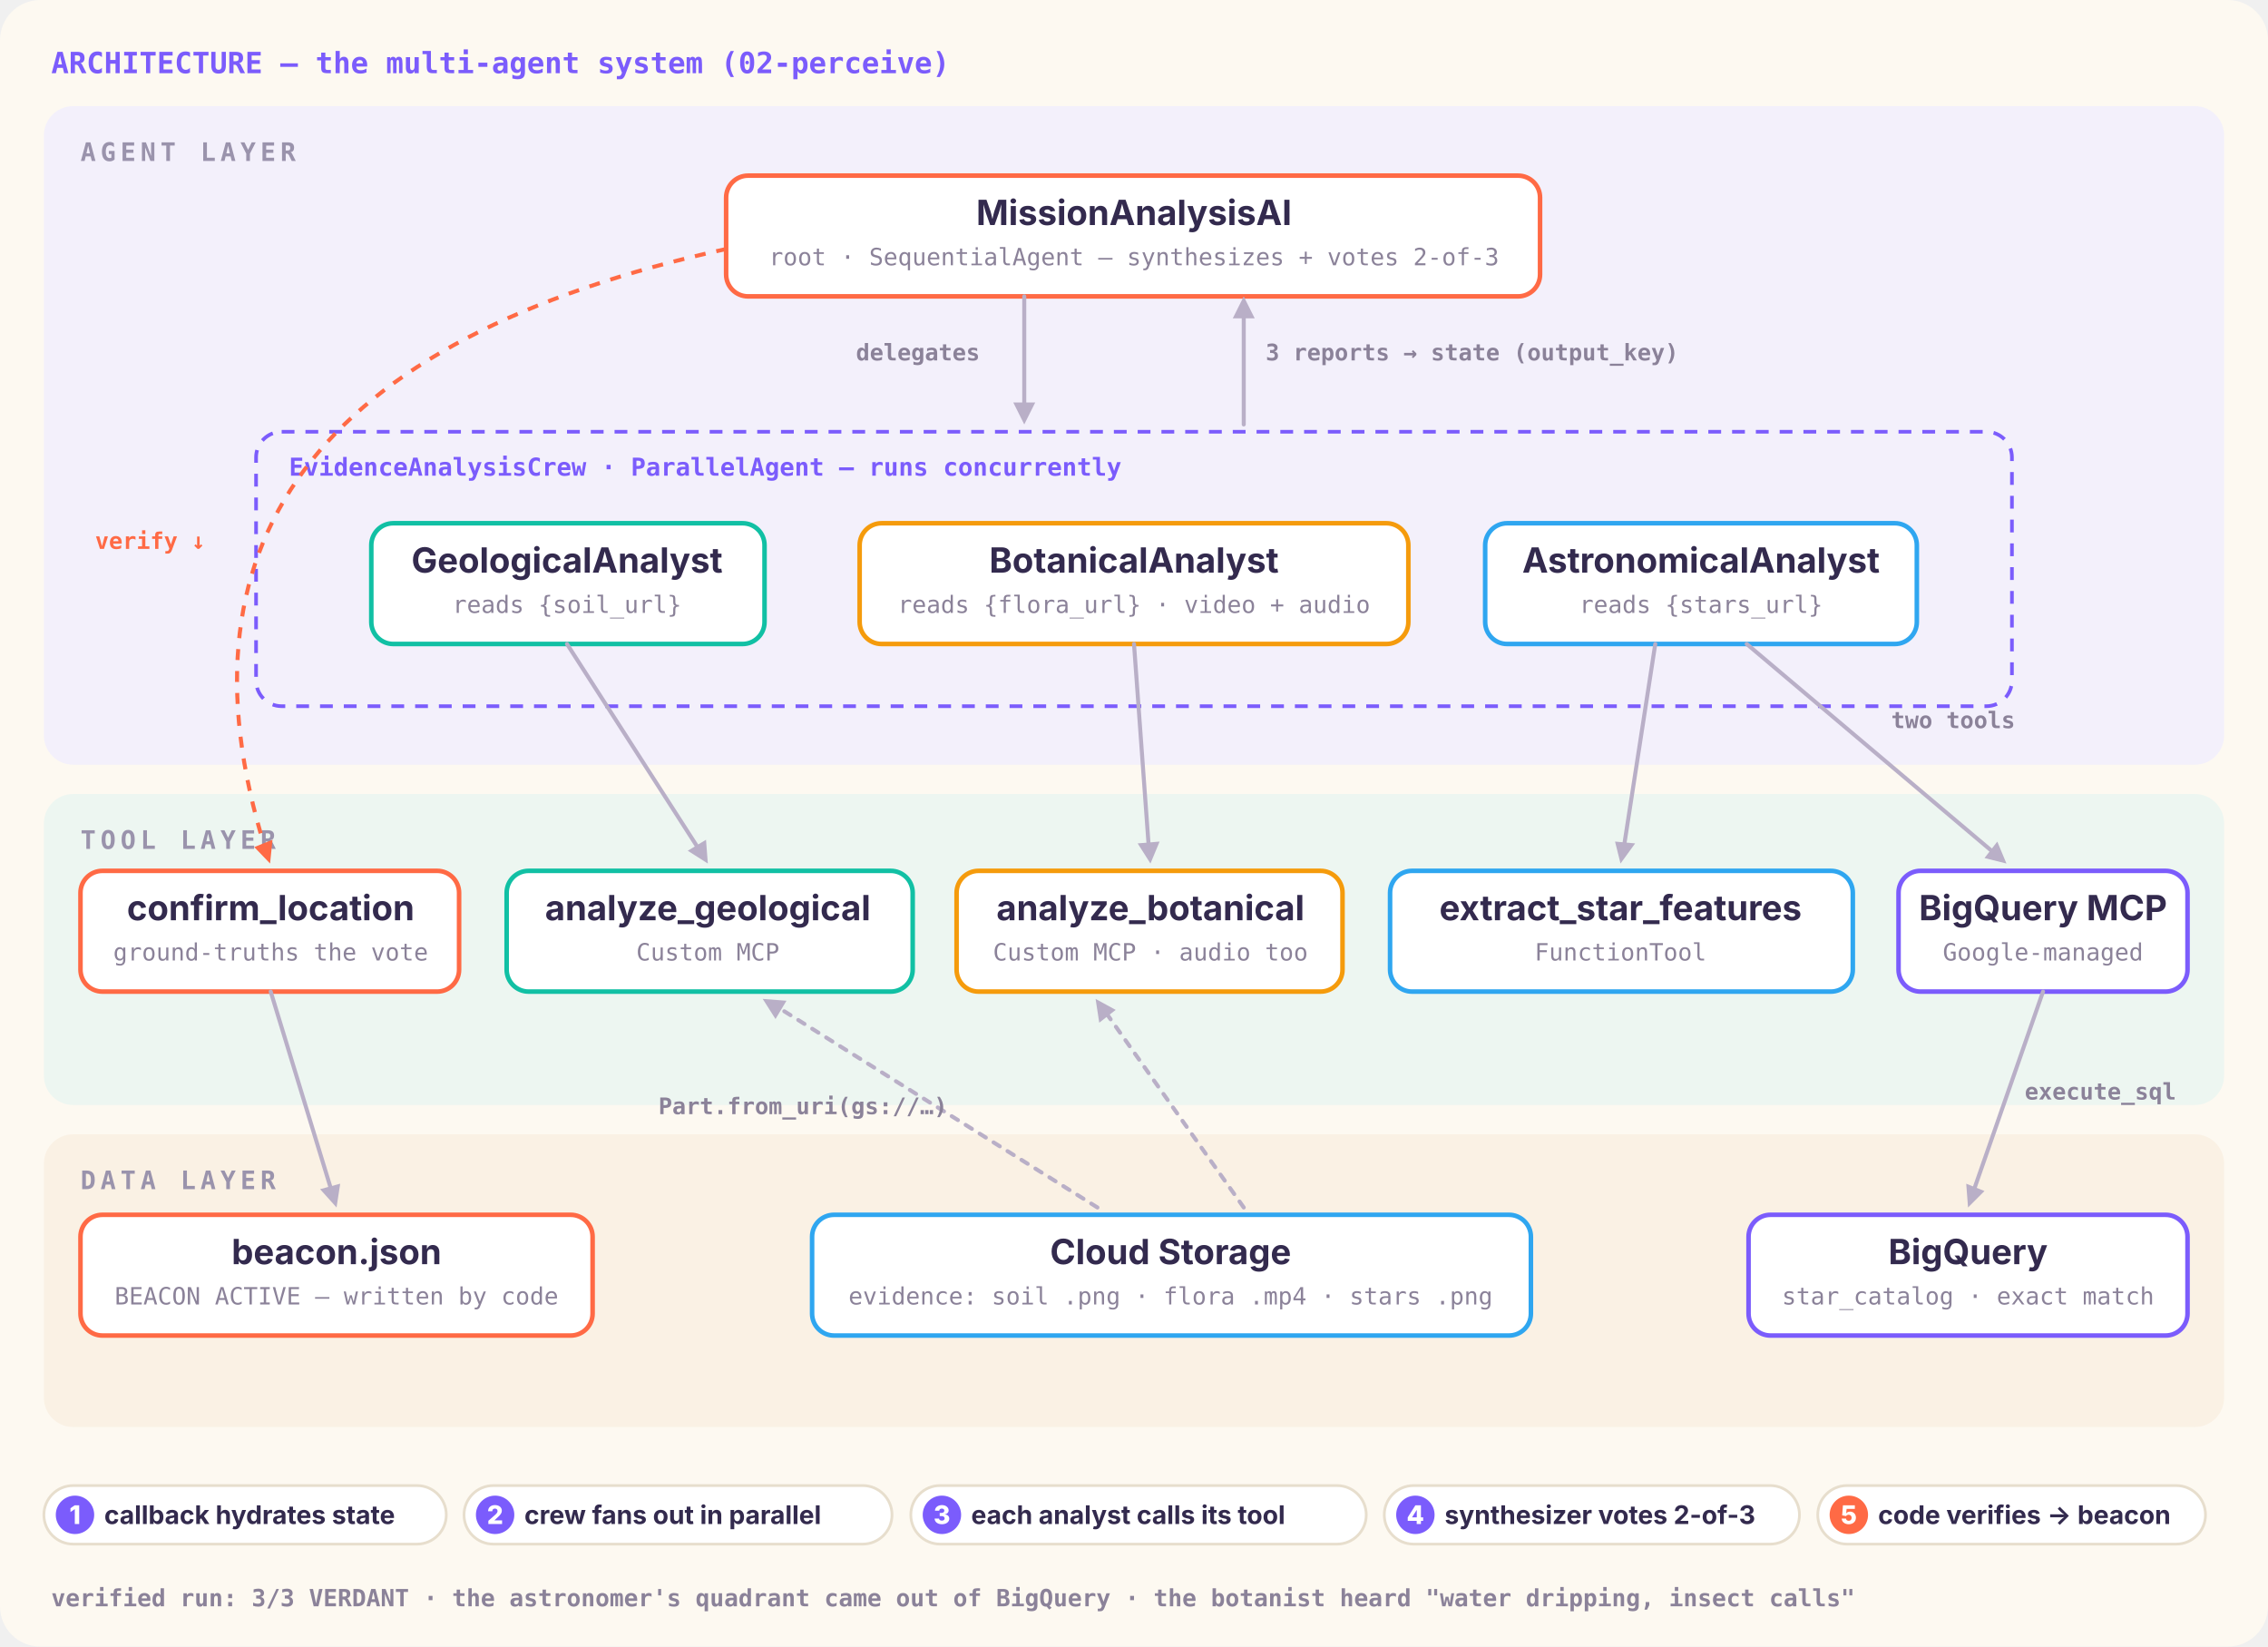
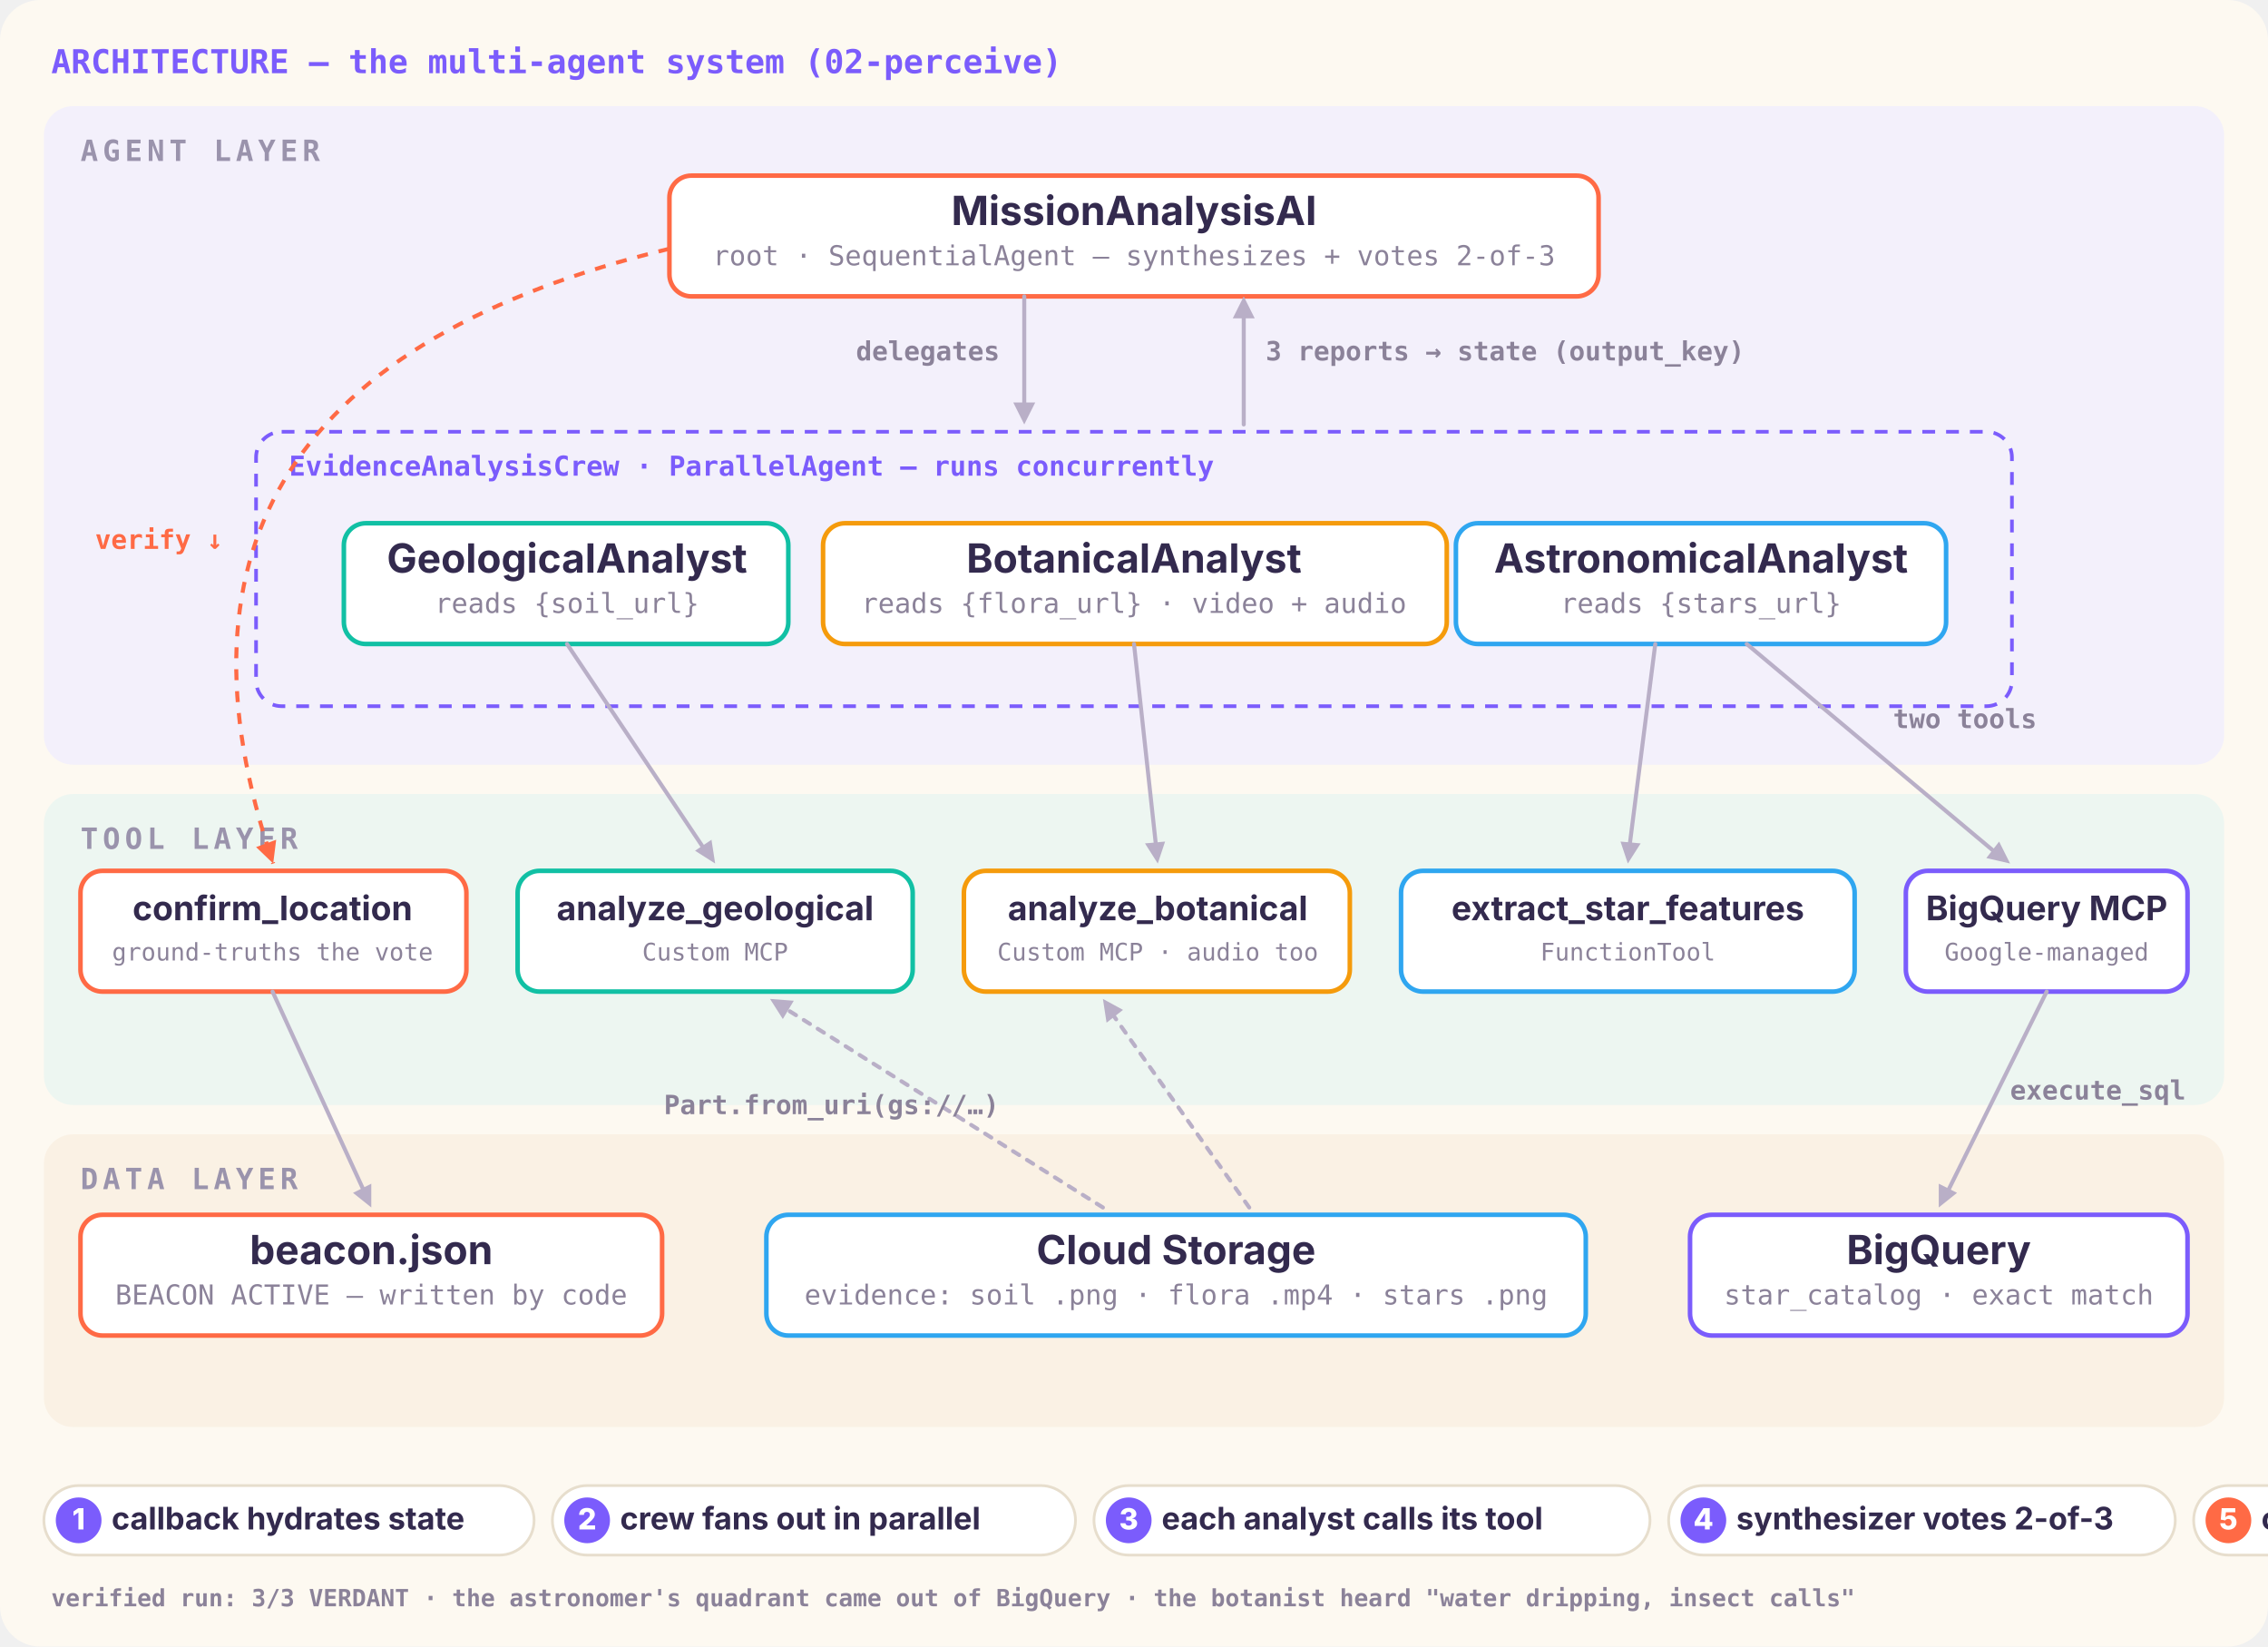
<svg xmlns="http://www.w3.org/2000/svg" viewBox="0 0 1240 900">
  <rect width="1240" height="900" rx="22" fill="#FDF9F1" />
-   <text x="28" y="40" text-anchor="start" font-family="'Space Mono', ui-monospace, Menlo, monospace" font-size="16" font-weight="700" fill="#7B5CFC">ARCHITECTURE — the multi-agent system (02-perceive)</text>
+   <text x="28" y="40" text-anchor="start" font-family="'Space Mono', ui-monospace, Menlo, monospace" font-size="18" font-weight="700" fill="#7B5CFC">ARCHITECTURE — the multi-agent system (02-perceive)</text>
  <rect x="24" y="58" width="1192" height="360" rx="16" fill="#F3F0FB" />
-   <text x="44" y="88" font-family="'Space Mono', ui-monospace, Menlo, monospace" font-size="14" font-weight="700" letter-spacing="2.5" fill="#9A93AC">AGENT LAYER</text>
+   <text x="44" y="88" font-family="'Space Mono', ui-monospace, Menlo, monospace" font-size="16" font-weight="700" letter-spacing="2.5" fill="#9A93AC">AGENT LAYER</text>
  <rect x="24" y="434" width="1192" height="170" rx="16" fill="#EDF6F1" />
-   <text x="44" y="464" font-family="'Space Mono', ui-monospace, Menlo, monospace" font-size="14" font-weight="700" letter-spacing="2.5" fill="#9A93AC">TOOL LAYER</text>
+   <text x="44" y="464" font-family="'Space Mono', ui-monospace, Menlo, monospace" font-size="16" font-weight="700" letter-spacing="2.5" fill="#9A93AC">TOOL LAYER</text>
  <rect x="24" y="620" width="1192" height="160" rx="16" fill="#FAF1E4" />
-   <text x="44" y="650" font-family="'Space Mono', ui-monospace, Menlo, monospace" font-size="14" font-weight="700" letter-spacing="2.5" fill="#9A93AC">DATA LAYER</text>
-   <rect x="397" y="96" width="445" height="66" rx="12" fill="#fff" stroke="#FF6A45" stroke-width="2.5" />
-   <text x="620" y="123" text-anchor="middle" font-family="Nunito, -apple-system, 'Segoe UI', sans-serif" font-size="19" font-weight="700" fill="#332A4E">MissionAnalysisAI</text>
-   <text x="620" y="145" text-anchor="middle" font-family="'Space Mono', ui-monospace, Menlo, monospace" font-size="13" fill="#8B8299">root · SequentialAgent — synthesizes + votes 2-of-3</text>
+   <text x="44" y="650" font-family="'Space Mono', ui-monospace, Menlo, monospace" font-size="16" font-weight="700" letter-spacing="2.5" fill="#9A93AC">DATA LAYER</text>
+   <rect x="366" y="96" width="508" height="66" rx="12" fill="#fff" stroke="#FF6A45" stroke-width="2.5" />
+   <text x="620" y="123" text-anchor="middle" font-family="Nunito, -apple-system, 'Segoe UI', sans-serif" font-size="22" font-weight="700" fill="#332A4E">MissionAnalysisAI</text>
+   <text x="620" y="145" text-anchor="middle" font-family="'Space Mono', ui-monospace, Menlo, monospace" font-size="15" fill="#8B8299">root · SequentialAgent — synthesizes + votes 2-of-3</text>
  <rect x="140" y="236" width="960" height="150" rx="14" fill="none" stroke="#7B5CFC" stroke-width="2" stroke-dasharray="7 6" />
-   <text x="158" y="260" font-family="'Space Mono', ui-monospace, Menlo, monospace" font-size="13.5" font-weight="700" fill="#7B5CFC">EvidenceAnalysisCrew · ParallelAgent — runs concurrently</text>
-   <rect x="203" y="286" width="215" height="66" rx="12" fill="#fff" stroke="#11C0A4" stroke-width="2.5" />
-   <text x="310" y="313" text-anchor="middle" font-family="Nunito, -apple-system, 'Segoe UI', sans-serif" font-size="19" font-weight="700" fill="#332A4E">GeologicalAnalyst</text>
-   <text x="310" y="335" text-anchor="middle" font-family="'Space Mono', ui-monospace, Menlo, monospace" font-size="13" fill="#8B8299">reads {soil_url}</text>
-   <rect x="470" y="286" width="300" height="66" rx="12" fill="#fff" stroke="#F59B0C" stroke-width="2.5" />
-   <text x="620" y="313" text-anchor="middle" font-family="Nunito, -apple-system, 'Segoe UI', sans-serif" font-size="19" font-weight="700" fill="#332A4E">BotanicalAnalyst</text>
-   <text x="620" y="335" text-anchor="middle" font-family="'Space Mono', ui-monospace, Menlo, monospace" font-size="13" fill="#8B8299">reads {flora_url} · video + audio</text>
-   <rect x="812" y="286" width="236" height="66" rx="12" fill="#fff" stroke="#2FA6F0" stroke-width="2.5" />
-   <text x="930" y="313" text-anchor="middle" font-family="Nunito, -apple-system, 'Segoe UI', sans-serif" font-size="19" font-weight="700" fill="#332A4E">AstronomicalAnalyst</text>
-   <text x="930" y="335" text-anchor="middle" font-family="'Space Mono', ui-monospace, Menlo, monospace" font-size="13" fill="#8B8299">reads {stars_url}</text>
+   <text x="158" y="260" font-family="'Space Mono', ui-monospace, Menlo, monospace" font-size="15" font-weight="700" fill="#7B5CFC">EvidenceAnalysisCrew · ParallelAgent — runs concurrently</text>
+   <rect x="188" y="286" width="243" height="66" rx="12" fill="#fff" stroke="#11C0A4" stroke-width="2.5" />
+   <text x="310" y="313" text-anchor="middle" font-family="Nunito, -apple-system, 'Segoe UI', sans-serif" font-size="22" font-weight="700" fill="#332A4E">GeologicalAnalyst</text>
+   <text x="310" y="335" text-anchor="middle" font-family="'Space Mono', ui-monospace, Menlo, monospace" font-size="15" fill="#8B8299">reads {soil_url}</text>
+   <rect x="450" y="286" width="341" height="66" rx="12" fill="#fff" stroke="#F59B0C" stroke-width="2.5" />
+   <text x="620" y="313" text-anchor="middle" font-family="Nunito, -apple-system, 'Segoe UI', sans-serif" font-size="22" font-weight="700" fill="#332A4E">BotanicalAnalyst</text>
+   <text x="620" y="335" text-anchor="middle" font-family="'Space Mono', ui-monospace, Menlo, monospace" font-size="15" fill="#8B8299">reads {flora_url} · video + audio</text>
+   <rect x="796" y="286" width="268" height="66" rx="12" fill="#fff" stroke="#2FA6F0" stroke-width="2.5" />
+   <text x="930" y="313" text-anchor="middle" font-family="Nunito, -apple-system, 'Segoe UI', sans-serif" font-size="22" font-weight="700" fill="#332A4E">AstronomicalAnalyst</text>
+   <text x="930" y="335" text-anchor="middle" font-family="'Space Mono', ui-monospace, Menlo, monospace" font-size="15" fill="#8B8299">reads {stars_url}</text>
  <line x1="560" y1="162" x2="560" y2="222" stroke="#B9AFC7" stroke-width="2.2" stroke-linecap="round" />
  <path d="M 560 232 L 554 220 L 566 220 Z" fill="#B9AFC7" />
-   <text x="468" y="197" font-family="'Space Mono', ui-monospace, Menlo, monospace" font-size="12.5" font-weight="700" fill="#8B8299">delegates</text>
+   <text x="468" y="197" font-family="'Space Mono', ui-monospace, Menlo, monospace" font-size="14.5" font-weight="700" fill="#8B8299">delegates</text>
  <line x1="680" y1="232" x2="680" y2="172" stroke="#B9AFC7" stroke-width="2.2" stroke-linecap="round" />
  <path d="M 680 162 L 686 174 L 674 174 Z" fill="#B9AFC7" />
-   <text x="692" y="197" font-family="'Space Mono', ui-monospace, Menlo, monospace" font-size="12.5" font-weight="700" fill="#8B8299">3 reports → state (output_key)</text>
-   <rect x="44" y="476" width="207" height="66" rx="12" fill="#fff" stroke="#FF6A45" stroke-width="2.5" />
-   <text x="148" y="503" text-anchor="middle" font-family="Nunito, -apple-system, 'Segoe UI', sans-serif" font-size="19" font-weight="700" fill="#332A4E">confirm_location</text>
-   <text x="148" y="525" text-anchor="middle" font-family="'Space Mono', ui-monospace, Menlo, monospace" font-size="13" fill="#8B8299">ground-truths the vote</text>
-   <rect x="277" y="476" width="222" height="66" rx="12" fill="#fff" stroke="#11C0A4" stroke-width="2.5" />
-   <text x="387" y="503" text-anchor="middle" font-family="Nunito, -apple-system, 'Segoe UI', sans-serif" font-size="19" font-weight="700" fill="#332A4E">analyze_geological</text>
-   <text x="387" y="525" text-anchor="middle" font-family="'Space Mono', ui-monospace, Menlo, monospace" font-size="13" fill="#8B8299">Custom MCP</text>
-   <rect x="523" y="476" width="211" height="66" rx="12" fill="#fff" stroke="#F59B0C" stroke-width="2.5" />
-   <text x="629" y="503" text-anchor="middle" font-family="Nunito, -apple-system, 'Segoe UI', sans-serif" font-size="19" font-weight="700" fill="#332A4E">analyze_botanical</text>
-   <text x="629" y="525" text-anchor="middle" font-family="'Space Mono', ui-monospace, Menlo, monospace" font-size="13" fill="#8B8299">Custom MCP · audio too</text>
-   <rect x="760" y="476" width="253" height="66" rx="12" fill="#fff" stroke="#2FA6F0" stroke-width="2.5" />
-   <text x="886" y="503" text-anchor="middle" font-family="Nunito, -apple-system, 'Segoe UI', sans-serif" font-size="19" font-weight="700" fill="#332A4E">extract_star_features</text>
-   <text x="886" y="525" text-anchor="middle" font-family="'Space Mono', ui-monospace, Menlo, monospace" font-size="13" fill="#8B8299">FunctionTool</text>
-   <rect x="1038" y="476" width="158" height="66" rx="12" fill="#fff" stroke="#7B5CFC" stroke-width="2.5" />
-   <text x="1117" y="503" text-anchor="middle" font-family="Nunito, -apple-system, 'Segoe UI', sans-serif" font-size="19" font-weight="700" fill="#332A4E">BigQuery MCP</text>
-   <text x="1117" y="525" text-anchor="middle" font-family="'Space Mono', ui-monospace, Menlo, monospace" font-size="13" fill="#8B8299">Google-managed</text>
-   <line x1="310" y1="352" x2="382" y2="464" stroke="#B9AFC7" stroke-width="2.2" stroke-linecap="round" />
-   <path d="M 387 472 L 376 465 L 386 459 Z" fill="#B9AFC7" />
-   <line x1="620" y1="352" x2="628" y2="462" stroke="#B9AFC7" stroke-width="2.2" stroke-linecap="round" />
-   <path d="M 629 472 L 622 461 L 634 460 Z" fill="#B9AFC7" />
-   <line x1="905" y1="352" x2="888" y2="462" stroke="#B9AFC7" stroke-width="2.2" stroke-linecap="round" />
-   <path d="M 886 472 L 883 460 L 894 461 Z" fill="#B9AFC7" />
-   <line x1="955" y1="352" x2="1090" y2="466" stroke="#B9AFC7" stroke-width="2.2" stroke-linecap="round" />
-   <path d="M 1097 472 L 1085 469 L 1092 460 Z" fill="#B9AFC7" />
-   <text x="1034" y="398" font-family="'Space Mono', ui-monospace, Menlo, monospace" font-size="12.5" font-weight="700" fill="#8B8299">two tools</text>
-   <path d="M 397.47 136 Q 60 210 147.66 472" fill="none" stroke="#FF6A45" stroke-width="2.2" stroke-dasharray="6 6" />
-   <path d="M 147.66 472 L 139 463 L 149 459 Z" fill="#FF6A45" />
-   <text x="52" y="300" font-family="'Space Mono', ui-monospace, Menlo, monospace" font-size="12.5" font-weight="700" fill="#FF6A45">verify ↓</text>
-   <rect x="44" y="664" width="280" height="66" rx="12" fill="#fff" stroke="#FF6A45" stroke-width="2.5" />
-   <text x="184" y="691" text-anchor="middle" font-family="Nunito, -apple-system, 'Segoe UI', sans-serif" font-size="19" font-weight="700" fill="#332A4E">beacon.json</text>
-   <text x="184" y="713" text-anchor="middle" font-family="'Space Mono', ui-monospace, Menlo, monospace" font-size="13" fill="#8B8299">BEACON ACTIVE — written by code</text>
-   <rect x="444" y="664" width="393" height="66" rx="12" fill="#fff" stroke="#2FA6F0" stroke-width="2.5" />
-   <text x="640" y="691" text-anchor="middle" font-family="Nunito, -apple-system, 'Segoe UI', sans-serif" font-size="19" font-weight="700" fill="#332A4E">Cloud Storage</text>
-   <text x="640" y="713" text-anchor="middle" font-family="'Space Mono', ui-monospace, Menlo, monospace" font-size="13" fill="#8B8299">evidence: soil .png · flora .mp4 · stars .png</text>
-   <rect x="956" y="664" width="240" height="66" rx="12" fill="#fff" stroke="#7B5CFC" stroke-width="2.5" />
-   <text x="1076" y="691" text-anchor="middle" font-family="Nunito, -apple-system, 'Segoe UI', sans-serif" font-size="19" font-weight="700" fill="#332A4E">BigQuery</text>
-   <text x="1076" y="713" text-anchor="middle" font-family="'Space Mono', ui-monospace, Menlo, monospace" font-size="13" fill="#8B8299">star_catalog · exact match</text>
-   <line x1="1117" y1="542" x2="1079" y2="651" stroke="#B9AFC7" stroke-width="2.2" stroke-linecap="round" />
-   <path d="M 1076 660 L 1075 647 L 1085 651 Z" fill="#B9AFC7" />
-   <text x="1107" y="601" font-family="'Space Mono', ui-monospace, Menlo, monospace" font-size="12.5" font-weight="700" fill="#8B8299">execute_sql</text>
-   <line x1="148" y1="542" x2="181" y2="650" stroke="#B9AFC7" stroke-width="2.2" stroke-linecap="round" />
-   <path d="M 184 660 L 175 650 L 186 647 Z" fill="#B9AFC7" />
-   <line x1="600" y1="660" x2="426" y2="551" stroke="#B9AFC7" stroke-width="2.2" stroke-dasharray="4 5" stroke-linecap="round" />
-   <path d="M 417 546 L 430 547 L 424 557 Z" fill="#B9AFC7" />
-   <line x1="680" y1="660" x2="605" y2="554" stroke="#B9AFC7" stroke-width="2.2" stroke-dasharray="4 5" stroke-linecap="round" />
-   <path d="M 599 546 L 610 552 L 601 559 Z" fill="#B9AFC7" />
-   <text x="360" y="609" font-family="'Space Mono', ui-monospace, Menlo, monospace" font-size="12.5" font-weight="700" fill="#8B8299">Part.from_uri(gs://…)</text>
-   <rect x="24" y="812" width="220" height="32" rx="16" fill="#fff" stroke="#E7DECD" stroke-width="1.5" />
-   <circle cx="41" cy="828" r="10.5" fill="#7B5CFC" />
-   <text x="41" y="833" text-anchor="middle" font-family="Nunito, -apple-system, 'Segoe UI', sans-serif" font-size="14" font-weight="800" fill="#fff">1</text>
-   <text x="57" y="833" font-family="Nunito, -apple-system, 'Segoe UI', sans-serif" font-size="14" font-weight="700" fill="#332A4E">callback hydrates state</text>
-   <rect x="253.698" y="812" width="234" height="32" rx="16" fill="#fff" stroke="#E7DECD" stroke-width="1.5" />
-   <circle cx="270.698" cy="828" r="10.5" fill="#7B5CFC" />
-   <text x="270.698" y="833" text-anchor="middle" font-family="Nunito, -apple-system, 'Segoe UI', sans-serif" font-size="14" font-weight="800" fill="#fff">2</text>
-   <text x="286.698" y="833" font-family="Nunito, -apple-system, 'Segoe UI', sans-serif" font-size="14" font-weight="700" fill="#332A4E">crew fans out in parallel</text>
-   <rect x="497.978" y="812" width="249" height="32" rx="16" fill="#fff" stroke="#E7DECD" stroke-width="1.5" />
-   <circle cx="514.978" cy="828" r="10.5" fill="#7B5CFC" />
-   <text x="514.978" y="833" text-anchor="middle" font-family="Nunito, -apple-system, 'Segoe UI', sans-serif" font-size="14" font-weight="800" fill="#fff">3</text>
-   <text x="530.978" y="833" font-family="Nunito, -apple-system, 'Segoe UI', sans-serif" font-size="14" font-weight="700" fill="#332A4E">each analyst calls its tool</text>
-   <rect x="756.84" y="812" width="227" height="32" rx="16" fill="#fff" stroke="#E7DECD" stroke-width="1.5" />
-   <circle cx="773.84" cy="828" r="10.5" fill="#7B5CFC" />
-   <text x="773.84" y="833" text-anchor="middle" font-family="Nunito, -apple-system, 'Segoe UI', sans-serif" font-size="14" font-weight="800" fill="#fff">4</text>
-   <text x="789.84" y="833" font-family="Nunito, -apple-system, 'Segoe UI', sans-serif" font-size="14" font-weight="700" fill="#332A4E">synthesizer votes 2-of-3</text>
-   <rect x="993.829" y="812" width="212" height="32" rx="16" fill="#fff" stroke="#E7DECD" stroke-width="1.5" />
-   <circle cx="1010.829" cy="828" r="10.5" fill="#FF6A45" />
-   <text x="1010.829" y="833" text-anchor="middle" font-family="Nunito, -apple-system, 'Segoe UI', sans-serif" font-size="14" font-weight="800" fill="#fff">5</text>
-   <text x="1026.829" y="833" font-family="Nunito, -apple-system, 'Segoe UI', sans-serif" font-size="14" font-weight="700" fill="#332A4E">code verifies → beacon</text>
+   <text x="692" y="197" font-family="'Space Mono', ui-monospace, Menlo, monospace" font-size="14.5" font-weight="700" fill="#8B8299">3 reports → state (output_key)</text>
+   <rect x="44" y="476" width="211" height="66" rx="12" fill="#fff" stroke="#FF6A45" stroke-width="2.5" />
+   <text x="149" y="503" text-anchor="middle" font-family="Nunito, -apple-system, 'Segoe UI', sans-serif" font-size="18.5" font-weight="700" fill="#332A4E">confirm_location</text>
+   <text x="149" y="525" text-anchor="middle" font-family="'Space Mono', ui-monospace, Menlo, monospace" font-size="13.25" fill="#8B8299">ground-truths the vote</text>
+   <rect x="283" y="476" width="216" height="66" rx="12" fill="#fff" stroke="#11C0A4" stroke-width="2.5" />
+   <text x="391" y="503" text-anchor="middle" font-family="Nunito, -apple-system, 'Segoe UI', sans-serif" font-size="18.5" font-weight="700" fill="#332A4E">analyze_geological</text>
+   <text x="391" y="525" text-anchor="middle" font-family="'Space Mono', ui-monospace, Menlo, monospace" font-size="13.25" fill="#8B8299">Custom MCP</text>
+   <rect x="527" y="476" width="211" height="66" rx="12" fill="#fff" stroke="#F59B0C" stroke-width="2.5" />
+   <text x="633" y="503" text-anchor="middle" font-family="Nunito, -apple-system, 'Segoe UI', sans-serif" font-size="18.5" font-weight="700" fill="#332A4E">analyze_botanical</text>
+   <text x="633" y="525" text-anchor="middle" font-family="'Space Mono', ui-monospace, Menlo, monospace" font-size="13.25" fill="#8B8299">Custom MCP · audio too</text>
+   <rect x="766" y="476" width="248" height="66" rx="12" fill="#fff" stroke="#2FA6F0" stroke-width="2.5" />
+   <text x="890" y="503" text-anchor="middle" font-family="Nunito, -apple-system, 'Segoe UI', sans-serif" font-size="18.5" font-weight="700" fill="#332A4E">extract_star_features</text>
+   <text x="890" y="525" text-anchor="middle" font-family="'Space Mono', ui-monospace, Menlo, monospace" font-size="13.25" fill="#8B8299">FunctionTool</text>
+   <rect x="1042" y="476" width="154" height="66" rx="12" fill="#fff" stroke="#7B5CFC" stroke-width="2.5" />
+   <text x="1119" y="503" text-anchor="middle" font-family="Nunito, -apple-system, 'Segoe UI', sans-serif" font-size="18.5" font-weight="700" fill="#332A4E">BigQuery MCP</text>
+   <text x="1119" y="525" text-anchor="middle" font-family="'Space Mono', ui-monospace, Menlo, monospace" font-size="13.25" fill="#8B8299">Google-managed</text>
+   <line x1="310" y1="352" x2="385" y2="464" stroke="#B9AFC7" stroke-width="2.2" stroke-linecap="round" />
+   <path d="M 391 472 L 380 465 L 389 459 Z" fill="#B9AFC7" />
+   <line x1="620" y1="352" x2="632" y2="462" stroke="#B9AFC7" stroke-width="2.2" stroke-linecap="round" />
+   <path d="M 633 472 L 626 461 L 637 460 Z" fill="#B9AFC7" />
+   <line x1="905" y1="352" x2="891" y2="462" stroke="#B9AFC7" stroke-width="2.2" stroke-linecap="round" />
+   <path d="M 890 472 L 886 460 L 897 461 Z" fill="#B9AFC7" />
+   <line x1="955" y1="352" x2="1091" y2="466" stroke="#B9AFC7" stroke-width="2.2" stroke-linecap="round" />
+   <path d="M 1099 472 L 1086 469 L 1093 460 Z" fill="#B9AFC7" />
+   <text x="1035" y="398" font-family="'Space Mono', ui-monospace, Menlo, monospace" font-size="14.5" font-weight="700" fill="#8B8299">two tools</text>
+   <path d="M 365.85 136 Q 60 210 149.365 472" fill="none" stroke="#FF6A45" stroke-width="2.2" stroke-dasharray="6 6" />
+   <path d="M 149.365 472 L 140 463 L 151 459 Z" fill="#FF6A45" />
+   <text x="52" y="300" font-family="'Space Mono', ui-monospace, Menlo, monospace" font-size="14.5" font-weight="700" fill="#FF6A45">verify ↓</text>
+   <rect x="44" y="664" width="318" height="66" rx="12" fill="#fff" stroke="#FF6A45" stroke-width="2.5" />
+   <text x="203" y="691" text-anchor="middle" font-family="Nunito, -apple-system, 'Segoe UI', sans-serif" font-size="22" font-weight="700" fill="#332A4E">beacon.json</text>
+   <text x="203" y="713" text-anchor="middle" font-family="'Space Mono', ui-monospace, Menlo, monospace" font-size="15" fill="#8B8299">BEACON ACTIVE — written by code</text>
+   <rect x="419" y="664" width="448" height="66" rx="12" fill="#fff" stroke="#2FA6F0" stroke-width="2.5" />
+   <text x="643" y="691" text-anchor="middle" font-family="Nunito, -apple-system, 'Segoe UI', sans-serif" font-size="22" font-weight="700" fill="#332A4E">Cloud Storage</text>
+   <text x="643" y="713" text-anchor="middle" font-family="'Space Mono', ui-monospace, Menlo, monospace" font-size="15" fill="#8B8299">evidence: soil .png · flora .mp4 · stars .png</text>
+   <rect x="924" y="664" width="272" height="66" rx="12" fill="#fff" stroke="#7B5CFC" stroke-width="2.5" />
+   <text x="1060" y="691" text-anchor="middle" font-family="Nunito, -apple-system, 'Segoe UI', sans-serif" font-size="22" font-weight="700" fill="#332A4E">BigQuery</text>
+   <text x="1060" y="713" text-anchor="middle" font-family="'Space Mono', ui-monospace, Menlo, monospace" font-size="15" fill="#8B8299">star_catalog · exact match</text>
+   <line x1="1119" y1="542" x2="1065" y2="651" stroke="#B9AFC7" stroke-width="2.2" stroke-linecap="round" />
+   <path d="M 1060 660 L 1060 647 L 1070 652 Z" fill="#B9AFC7" />
+   <text x="1099" y="601" font-family="'Space Mono', ui-monospace, Menlo, monospace" font-size="14.5" font-weight="700" fill="#8B8299">execute_sql</text>
+   <line x1="149" y1="542" x2="199" y2="651" stroke="#B9AFC7" stroke-width="2.2" stroke-linecap="round" />
+   <path d="M 203 660 L 193 652 L 203 647 Z" fill="#B9AFC7" />
+   <line x1="603" y1="660" x2="429" y2="551" stroke="#B9AFC7" stroke-width="2.2" stroke-dasharray="4 5" stroke-linecap="round" />
+   <path d="M 421 546 L 434 547 L 428 557 Z" fill="#B9AFC7" />
+   <line x1="683" y1="660" x2="608" y2="554" stroke="#B9AFC7" stroke-width="2.2" stroke-dasharray="4 5" stroke-linecap="round" />
+   <path d="M 603 546 L 614 552 L 605 559 Z" fill="#B9AFC7" />
+   <text x="363" y="609" font-family="'Space Mono', ui-monospace, Menlo, monospace" font-size="14.5" font-weight="700" fill="#8B8299">Part.from_uri(gs://…)</text>
+   <rect x="24" y="812" width="268" height="38" rx="19" fill="#fff" stroke="#E7DECD" stroke-width="1.5" />
+   <circle cx="43" cy="831" r="12.5" fill="#7B5CFC" />
+   <text x="43" y="836" text-anchor="middle" font-family="Nunito, -apple-system, 'Segoe UI', sans-serif" font-size="16" font-weight="800" fill="#fff">1</text>
+   <text x="61" y="836" font-family="Nunito, -apple-system, 'Segoe UI', sans-serif" font-size="17" font-weight="700" fill="#332A4E">callback hydrates state</text>
+   <rect x="302.012" y="812" width="286" height="38" rx="19" fill="#fff" stroke="#E7DECD" stroke-width="1.5" />
+   <circle cx="321.012" cy="831" r="12.5" fill="#7B5CFC" />
+   <text x="321.012" y="836" text-anchor="middle" font-family="Nunito, -apple-system, 'Segoe UI', sans-serif" font-size="16" font-weight="800" fill="#fff">2</text>
+   <text x="339.012" y="836" font-family="Nunito, -apple-system, 'Segoe UI', sans-serif" font-size="17" font-weight="700" fill="#332A4E">crew fans out in parallel</text>
+   <rect x="598.112" y="812" width="304" height="38" rx="19" fill="#fff" stroke="#E7DECD" stroke-width="1.5" />
+   <circle cx="617.112" cy="831" r="12.5" fill="#7B5CFC" />
+   <text x="617.112" y="836" text-anchor="middle" font-family="Nunito, -apple-system, 'Segoe UI', sans-serif" font-size="16" font-weight="800" fill="#fff">3</text>
+   <text x="635.112" y="836" font-family="Nunito, -apple-system, 'Segoe UI', sans-serif" font-size="17" font-weight="700" fill="#332A4E">each analyst calls its tool</text>
+   <rect x="912.3" y="812" width="277" height="38" rx="19" fill="#fff" stroke="#E7DECD" stroke-width="1.5" />
+   <circle cx="931.3" cy="831" r="12.5" fill="#7B5CFC" />
+   <text x="931.3" y="836" text-anchor="middle" font-family="Nunito, -apple-system, 'Segoe UI', sans-serif" font-size="16" font-weight="800" fill="#fff">4</text>
+   <text x="949.3" y="836" font-family="Nunito, -apple-system, 'Segoe UI', sans-serif" font-size="17" font-weight="700" fill="#332A4E">synthesizer votes 2-of-3</text>
+   <rect x="1199.356" y="812" width="259" height="38" rx="19" fill="#fff" stroke="#E7DECD" stroke-width="1.5" />
+   <circle cx="1218.356" cy="831" r="12.5" fill="#FF6A45" />
+   <text x="1218.356" y="836" text-anchor="middle" font-family="Nunito, -apple-system, 'Segoe UI', sans-serif" font-size="16" font-weight="800" fill="#fff">5</text>
+   <text x="1236.356" y="836" font-family="Nunito, -apple-system, 'Segoe UI', sans-serif" font-size="17" font-weight="700" fill="#332A4E">code verifies → beacon</text>
  <text x="28" y="878" text-anchor="start" font-family="'Space Mono', ui-monospace, Menlo, monospace" font-size="13" font-weight="700" fill="#8B8299">verified run: 3/3 VERDANT · the astronomer's quadrant came out of BigQuery · the botanist heard "water dripping, insect calls"</text>
</svg>
